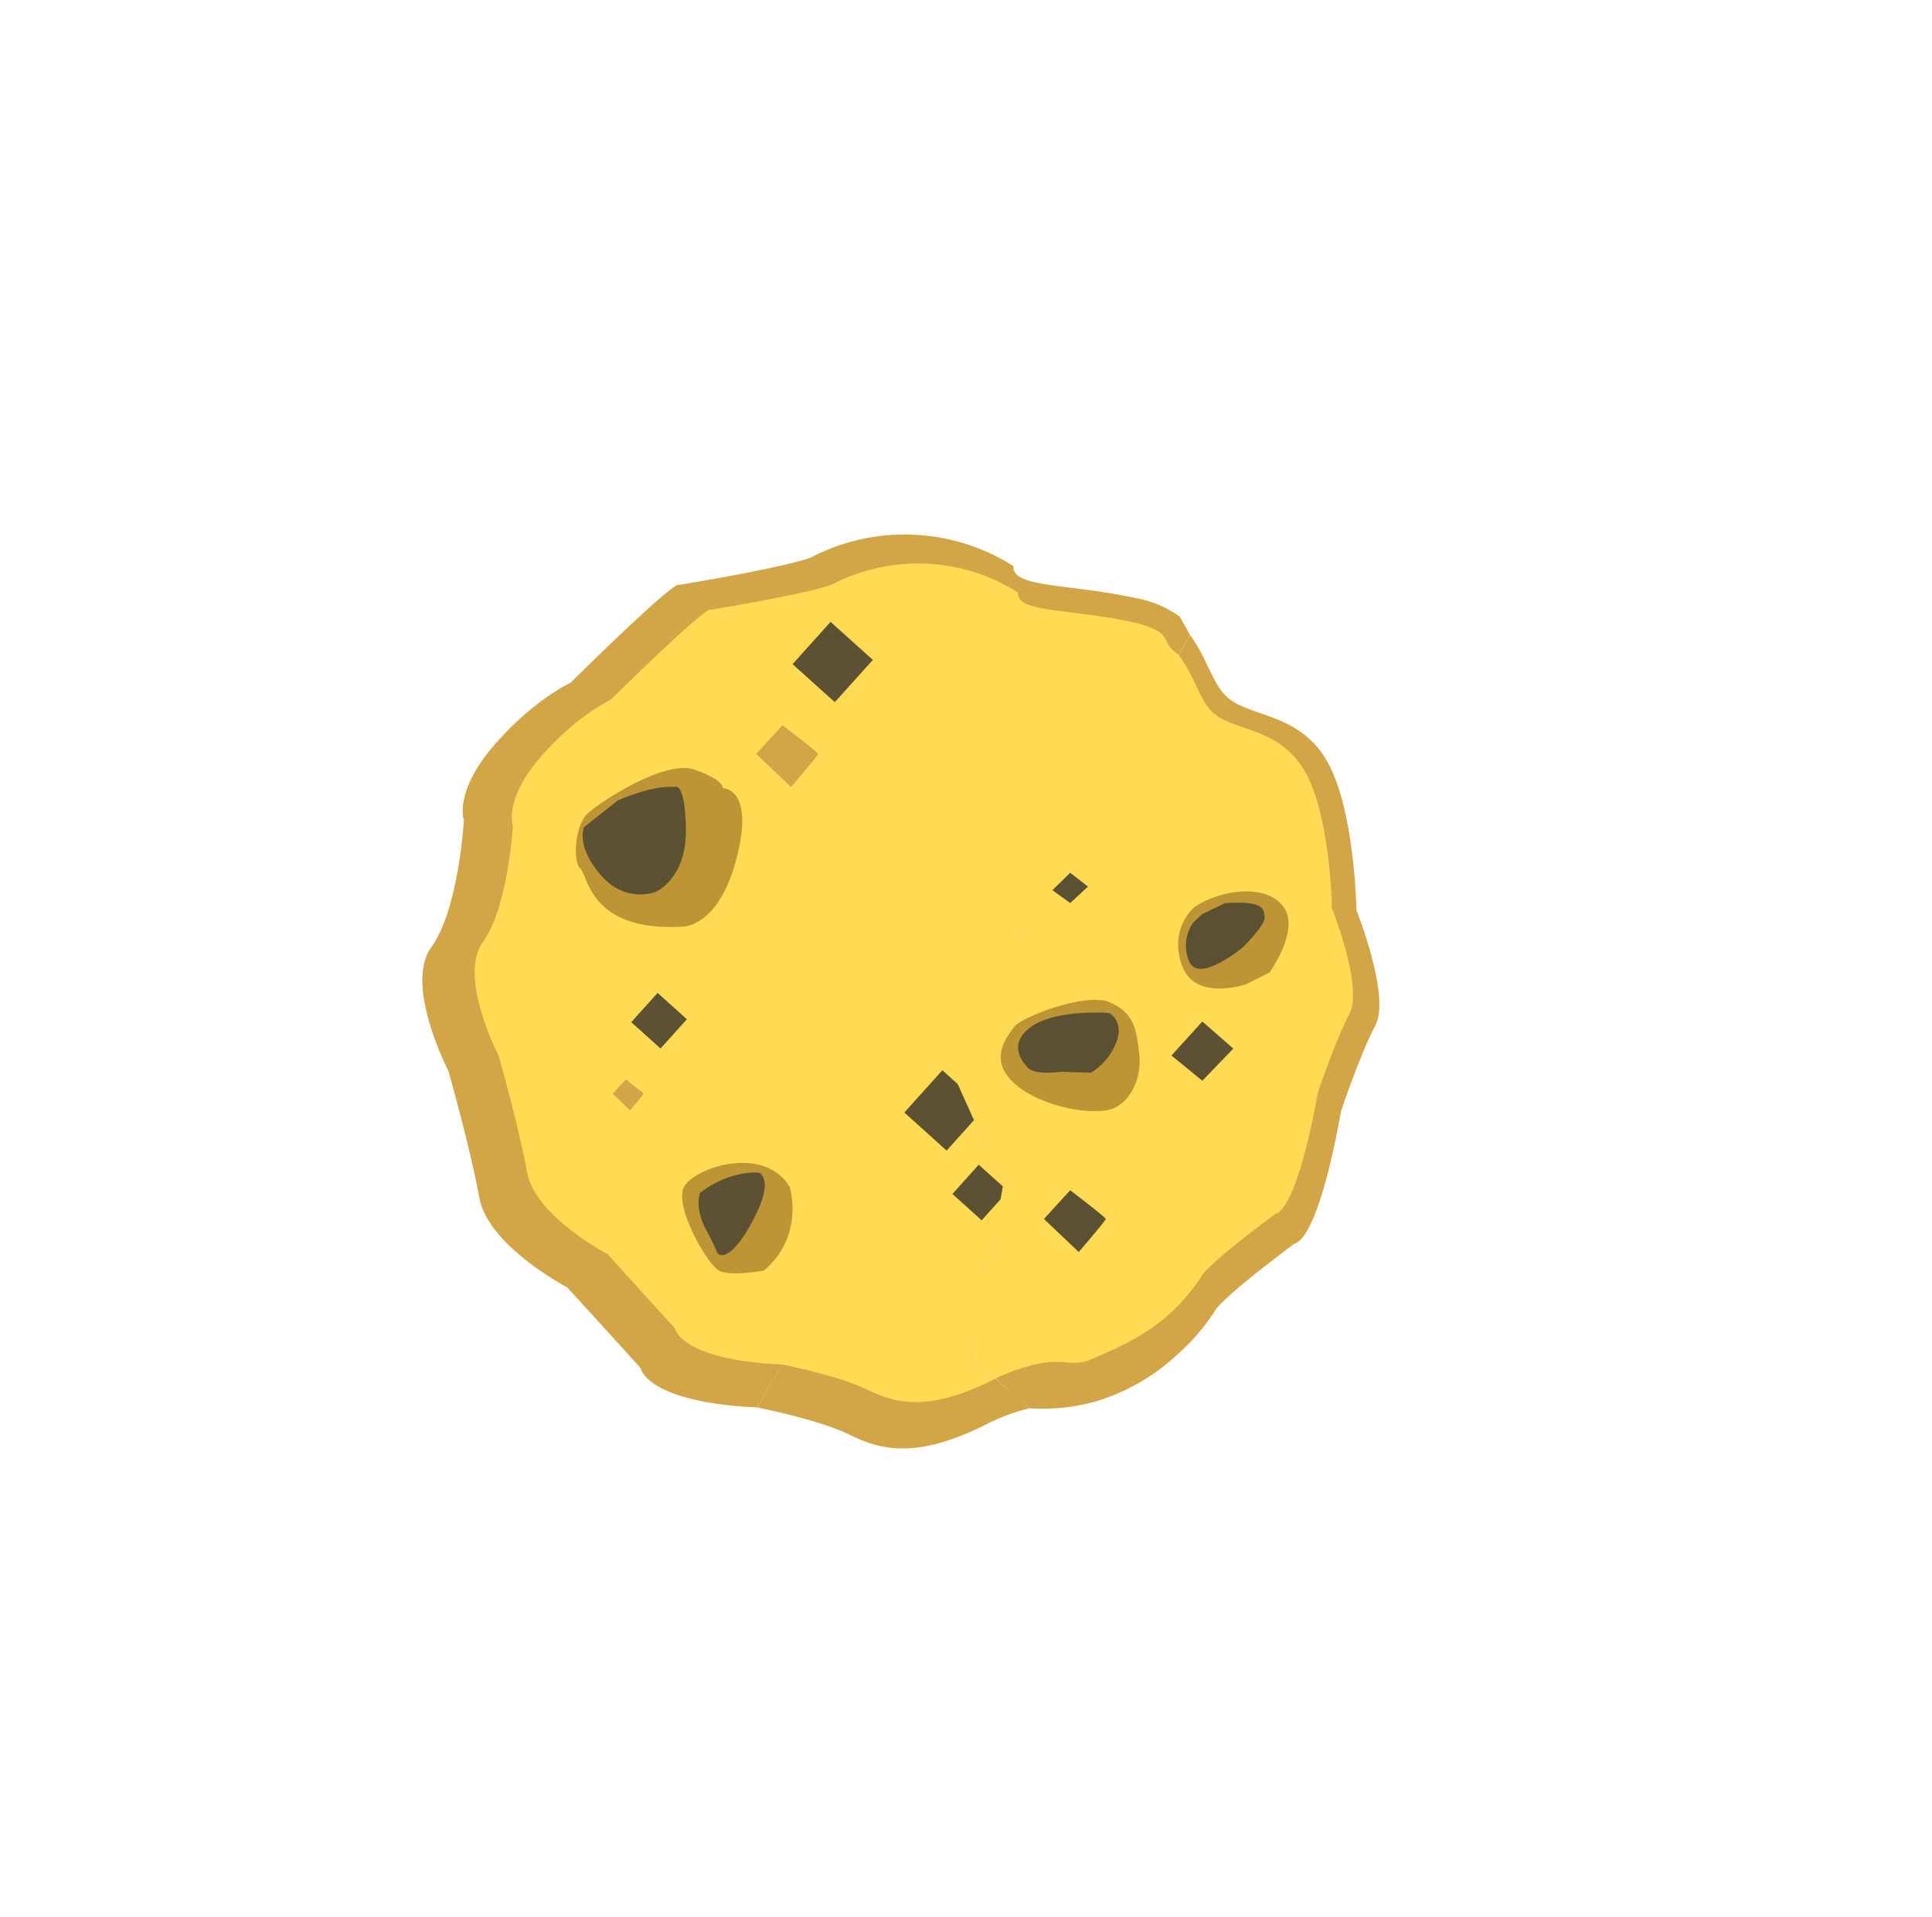
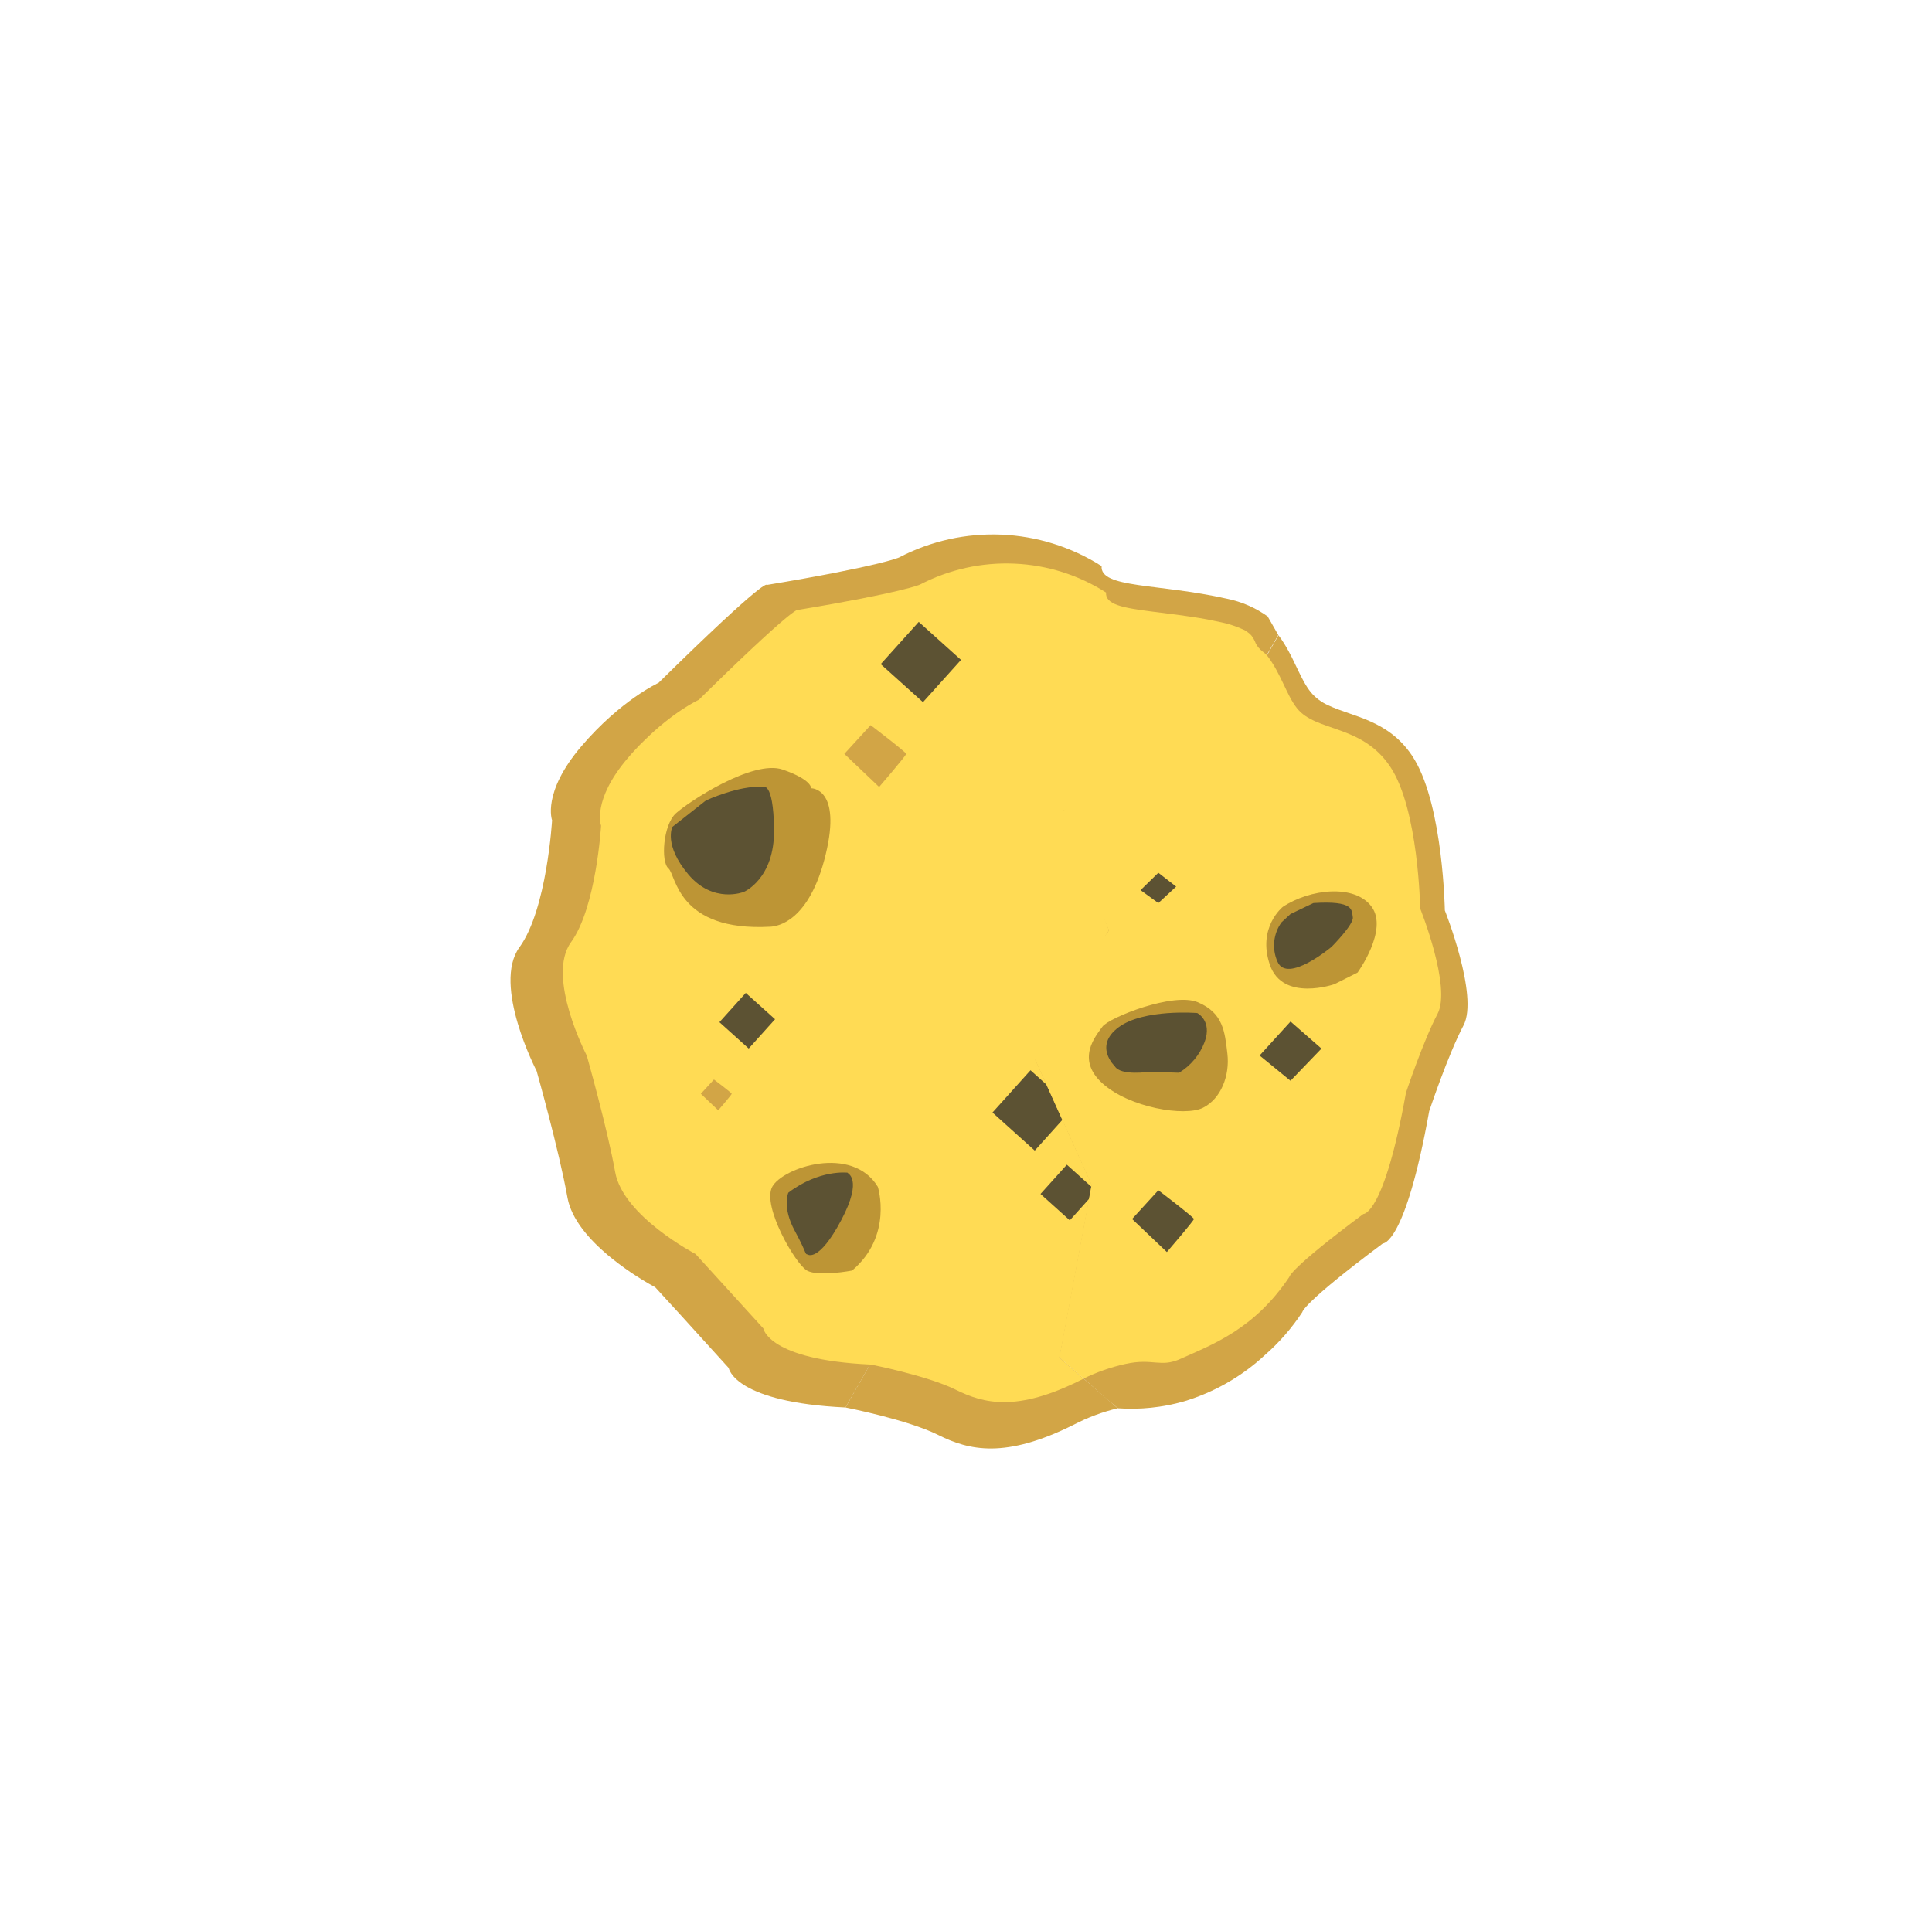
<svg xmlns="http://www.w3.org/2000/svg" viewBox="0 0 482.14 478.29">
  <defs>
    <style>.cls-1{fill:#d2a546;}.cls-2{fill:#ffdb54;}.cls-3{fill:#bd9535;}.cls-4{fill:#5c5233;}.cls-5{fill:#5b5132;}</style>
  </defs>
  <g id="firsthalf">
    <g id="firsthalf-2" data-name="firsthalf">
-       <path class="cls-1" d="M256.93,351.5A47.35,47.35,0,0,0,246,355.58c-17.15,8.58-26.15,6.43-33.86,2.58S189,351.3,189,351.3l6.13-10.78,34-59.73,7.19-12.63,1.16-2.05,2.35,5.21,3.56,7.9,8.15,18.06-9.18,41.54,6,5.26Z" />
-       <polygon class="cls-1" points="255.88 233.85 255.62 234.21 255.86 233.79 255.88 233.85" />
-       <path class="cls-1" d="M294.42,153.91l-2.93,2.94-1.36,1.36L244.6,203.89l11.26,29.9-.24.42-19.92,28,1.78,3.95-1.16,2.05-7.19,12.63-34,59.73L189,351.3c-13.53-.63-20.8-3-24.68-5.21-4.13-2.38-4.47-4.65-4.47-4.65L148,328.38l-6.48-7.08a73.41,73.41,0,0,1-11.89-8.08c-4.61-3.9-9-8.89-10-14.21-2.14-12-7.72-31.71-7.72-31.71s-11.14-21.43-4.28-30.86,8.14-31.71,8.14-31.71-2.57-6.86,7.29-18.43,19.28-15.86,19.28-15.86c27.43-27,27-24.43,27-24.43,28.29-4.71,33-6.85,33-6.85a50.59,50.59,0,0,1,50.57,2.14c-.42,5.57,14.15,4.28,31.29,8.14A26.44,26.44,0,0,1,294.42,153.91Z" />
-       <path class="cls-2" d="M255.86,233.79l0,.06-.26.36-19.92,28,1.78,3.95,2.35,5.21,3.56,7.9,8.15,18.06-9.18,41.54,6,5.26-.78.38c-15.75,7.86-24,5.89-31.1,2.36s-21.25-6.29-21.25-6.29h-.11c-25.47-1.19-26.65-9-26.65-9L151.59,313s-18.1-9.43-20.07-20.44-7.09-29.09-7.09-29.09-10.23-19.65-3.93-28.3S128,206.09,128,206.09s-2.37-6.28,6.69-16.9c1.34-1.57,2.67-3,4-4.27,7.23-7.19,13.36-10.09,13.73-10.26h0l1-1,1.85-1.81c22.33-21.82,22-19.64,22-19.64,26-4.32,30.3-6.29,30.3-6.29a46.63,46.63,0,0,1,23.66-5.23,46.06,46.06,0,0,1,22.79,7.2c-.23,3,4.23,3.82,11.12,4.71,4,.52,8.89,1.05,14.12,2,1.15.22,2.31.46,3.49.72a25.85,25.85,0,0,1,7.47,2.82L244.6,203.89Z" />
-       <path class="cls-3" d="M197.07,296.23s3.86,12.21-6.43,20.89c0,0-8.36,1.61-11.25,0s-11.25-16.07-8.68-20.89S190.64,285.62,197.07,296.23Z" />
-       <path class="cls-3" d="M170.28,231.3c1.77-.1,9.71-1.28,13.77-18s-3.64-16.55-3.64-16.55.32-2.09-7.08-4.66-23.46,8-26.67,10.93-3.78,12.12-1.85,13.73S147,232.59,170.28,231.3Z" />
-       <path class="cls-1" d="M156.17,269.44,152.9,273l4.34,4.13s3.37-3.92,3.37-4.13S156.17,269.44,156.17,269.44Z" />
-       <path class="cls-1" d="M195.27,181l-6.56,7.17,8.68,8.26s6.75-7.84,6.75-8.26S195.27,181,195.27,181Z" />
-       <polygon class="cls-4" points="243.39 279.22 236.23 287.18 229.13 280.79 225.68 277.68 235.17 267.13 236.32 268.16 239.83 271.32 243.39 279.22" />
-       <rect class="cls-4" x="200.7" y="158.15" width="14.19" height="14.19" transform="translate(163.86 -96.59) rotate(41.98)" />
-       <rect class="cls-4" x="159.55" y="249.85" width="9.83" height="9.83" transform="translate(212.62 -44.63) rotate(41.98)" />
-       <rect class="cls-4" x="239.68" y="292.73" width="9.83" height="9.83" transform="translate(261.87 -87.22) rotate(41.98)" />
-       <path class="cls-4" d="M168.3,196.43c-5.79-.49-14.14,3.37-14.14,3.37l-8.36,6.59s-2.25,4.5,4,11.89,13.82,4.34,13.82,4.34,7.71-3.21,7.55-15.59S168.3,196.43,168.3,196.43Z" />
-       <path class="cls-4" d="M179.55,313.11s2.73,2.08,8.36-8.52,1.44-11.73,1.6-11.9c0,0-7.07-.86-14.78,5,0,0-1.61,3.56,1.61,9.51S178.75,312.94,179.55,313.11Z" />
+       <path class="cls-1" d="M278.93,351.5A47.35,47.35,0,0,0,268,355.58c-17.15,8.58-26.15,6.43-33.86,2.58S211,351.3,211,351.3l6.13-10.78,34-59.73,7.19-12.63,1.16-2.05,2.35,5.21,3.56,7.9,8.15,18.06-9.18,41.54,6.05,5.26Z" />
+       <polygon class="cls-1" points="277.88 233.85 277.62 234.21 277.86 233.79 277.88 233.85" />
+       <path class="cls-1" d="M316.42,153.91l-2.93,2.94-1.36,1.36L266.6,203.89l11.26,29.9-.24.42-19.92,28,1.78,3.95-1.16,2.05-7.19,12.63-34,59.73L211,351.3c-13.53-.63-20.8-3-24.68-5.21-4.13-2.38-4.47-4.65-4.47-4.65L170,328.38l-6.48-7.08a73.41,73.41,0,0,1-11.89-8.08c-4.61-3.9-9-8.89-10-14.21-2.14-12-7.72-31.71-7.72-31.71s-11.14-21.43-4.28-30.86,8.14-31.71,8.14-31.71-2.57-6.86,7.29-18.43,19.28-15.86,19.28-15.86c27.43-27,27-24.43,27-24.43,28.29-4.71,33-6.85,33-6.85a50.59,50.59,0,0,1,50.57,2.14c-.42,5.57,14.15,4.28,31.29,8.14A26.44,26.44,0,0,1,316.42,153.91Z" />
+       <path class="cls-2" d="M277.86,233.79l0,.06-.26.36-19.92,28,1.78,3.95,2.35,5.21,3.56,7.9,8.15,18.06-9.18,41.54,6.05,5.26-.78.38c-15.75,7.86-24,5.89-31.1,2.36s-21.25-6.29-21.25-6.29h-.11c-25.47-1.19-26.65-9-26.65-9L173.59,313s-18.1-9.43-20.07-20.44-7.09-29.09-7.09-29.09-10.23-19.65-3.93-28.3S150,206.09,150,206.09s-2.37-6.28,6.69-16.9c1.34-1.57,2.67-3,4-4.27,7.23-7.19,13.36-10.09,13.73-10.26h0l1-1,1.85-1.81c22.33-21.82,22-19.64,22-19.64,26-4.32,30.3-6.29,30.3-6.29a46.63,46.63,0,0,1,23.66-5.23,46.06,46.06,0,0,1,22.79,7.2c-.23,3,4.23,3.82,11.12,4.71,4,.52,8.89,1.05,14.12,2,1.15.22,2.31.46,3.49.72a25.85,25.85,0,0,1,7.47,2.82L266.6,203.89Z" />
+       <path class="cls-3" d="M219.07,296.23s3.86,12.21-6.43,20.89c0,0-8.36,1.61-11.25,0s-11.25-16.07-8.68-20.89S212.64,285.62,219.07,296.23Z" />
+       <path class="cls-3" d="M192.28,231.3c1.77-.1,9.71-1.28,13.77-18s-3.64-16.55-3.64-16.55.32-2.09-7.08-4.66-23.46,8-26.67,10.93-3.78,12.12-1.85,13.73S169,232.59,192.28,231.3Z" />
+       <path class="cls-1" d="M178.17,269.44,174.9,273l4.34,4.13s3.37-3.92,3.37-4.13S178.17,269.44,178.17,269.44Z" />
+       <path class="cls-1" d="M217.27,181l-6.56,7.17,8.68,8.26s6.75-7.84,6.75-8.26S217.27,181,217.27,181Z" />
+       <polygon class="cls-4" points="265.39 279.22 258.23 287.18 251.13 280.79 247.68 277.68 257.17 267.13 258.32 268.16 261.83 271.32 265.39 279.22" />
+       <rect class="cls-4" x="222.7" y="158.15" width="14.19" height="14.19" transform="translate(169.51 -111.3) rotate(41.98)" />
+       <rect class="cls-4" x="181.55" y="249.85" width="9.83" height="9.83" transform="translate(218.27 -59.34) rotate(41.98)" />
+       <rect class="cls-4" x="261.68" y="292.73" width="9.83" height="9.83" transform="translate(267.51 -101.94) rotate(41.98)" />
+       <path class="cls-4" d="M190.3,196.43c-5.79-.49-14.14,3.37-14.14,3.37l-8.36,6.59s-2.25,4.5,4,11.89,13.82,4.34,13.82,4.34,7.71-3.21,7.55-15.59S190.3,196.43,190.3,196.43Z" />
+       <path class="cls-4" d="M201.55,313.11s2.73,2.08,8.36-8.52,1.44-11.73,1.6-11.9c0,0-7.07-.86-14.78,5,0,0-1.61,3.56,1.61,9.51S200.75,312.94,201.55,313.11Z" />
    </g>
  </g>
  <g id="halfcookie">
    <g id="halfcookie-2" data-name="halfcookie">
-       <path class="cls-1" d="M343.23,255.93c-3.86,7.28-8.57,21.43-8.57,21.43-6,33.43-11.57,33-11.57,33C303,325.36,303,327.5,303,327.5a52.49,52.49,0,0,1-9.31,10.69,51.32,51.32,0,0,1-20.27,11.6,48.1,48.1,0,0,1-16.44,1.71l-2.88-2.38-5.64-5-1.13-1.56-4.92-3.7q4-21.54,8-43.1l-7.84-17.38-.31-.68-1.76-3.91-4-8.88,57.64-101.35,2.29-4,.57-1a26.28,26.28,0,0,1,1.53,2.25c2.7,4.36,4.08,8.95,6.56,12a12.09,12.09,0,0,0,4.45,3.29c6.06,2.86,14.86,3.6,20.83,12.56.21.32.42.65.62,1,7.12,12,7.53,37.58,7.53,37.58S347.09,248.64,343.23,255.93Z" />
-       <path class="cls-1" d="M297,158.49l-.57,1-2.29,4L236.5,264.87l-.15-.32-1.79-3.95,19.93-28,.24-.42-11.26-29.9C265.61,189.58,280,174.22,289,157.77l.11-.19,5.27-3.67Z" />
-       <path class="cls-2" d="M336.74,253.07c-3.54,6.69-7.87,19.66-7.87,19.66C323.36,303.39,318.24,303,318.24,303c-18.49,13.76-18.49,15.73-18.49,15.73-8.74,13.08-19.29,16.9-27.16,20.44-5,2.27-6.86-.26-13.75,1.27a46.71,46.71,0,0,0-10.43,3.65l-1.55-1.34-4.5-3.92,8-43.1-7.84-17.38-.31-.68-1.76-3.91-4-8.88L232.55,259l21.94-26.37.24-.42-12.21-29,45.75-46a5.19,5.19,0,0,1,2,1.39,7.56,7.56,0,0,1,1.11,2c.85,1.67,2.31,2.36,2.76,2.93,3.58,4.59,4.86,9.92,7.57,13.3,4.73,5.89,16.14,3.93,23.23,14.54s7.47,35.38,7.47,35.38S340.29,246.39,336.74,253.07Z" />
-       <path class="cls-3" d="M298.12,226.36s-6.42,5.14-3.21,14.47S311,245.65,311,245.65l5.79-2.9s7.71-10.6,3.53-16.39S304.87,221.86,298.12,226.36Z" />
-       <path class="cls-3" d="M276.91,250.15c6.36,2.68,6.75,7.39,7.39,12.85s-1.6,11.25-6.1,13.5-18.33,0-25.08-6.1-1.6-11.9,0-14.15S270.8,247.58,276.91,250.15Z" />
-       <path class="cls-4" d="M267.07,297.08l-6.55,7.17,8.68,8.25s6.75-7.83,6.75-8.25S267.07,297.08,267.07,297.08Z" />
-       <polygon class="cls-4" points="292.34 263.45 300.05 269.75 307.78 261.72 300.06 254.97 292.34 263.45" />
-       <polygon class="cls-4" points="262.63 222.18 267.07 225.4 271.51 221.29 267.07 217.84 262.63 222.18" />
-       <path class="cls-5" d="M256.18,266.1c1.45,2.52,8.68,1.4,8.68,1.4l7.39.25a15.39,15.39,0,0,0,6.38-7.7c1.93-5.29-1.85-7.2-1.85-7.2s-13.36-1.11-19.64,3.56S256.18,266.1,256.18,266.1Z" />
-       <path class="cls-5" d="M300.06,228.13l-2.26,2.09a9.9,9.9,0,0,0-1,9.8c2.41,5.63,13.5-3.69,13.5-3.69s5.62-5.63,5.3-7.4.43-4.18-9.83-3.53Z" />
+       <path class="cls-1" d="M365.23,255.93c-3.86,7.28-8.57,21.43-8.57,21.43-6,33.43-11.57,33-11.57,33C325,325.36,325,327.5,325,327.5a52.49,52.49,0,0,1-9.31,10.69,51.32,51.32,0,0,1-20.27,11.6,48.1,48.1,0,0,1-16.44,1.71l-2.88-2.38-5.64-5-1.13-1.56-4.92-3.7q4-21.54,8.05-43.1l-7.84-17.38-.31-.68-1.76-3.91-4-8.88,57.64-101.35,2.29-4,.57-1a26.28,26.28,0,0,1,1.53,2.25c2.7,4.36,4.08,8.95,6.56,12a12.09,12.09,0,0,0,4.45,3.29c6.06,2.86,14.86,3.6,20.83,12.56.21.32.42.65.62,1,7.12,12,7.53,37.58,7.53,37.58S369.09,248.64,365.23,255.93Z" />
+       <path class="cls-1" d="M319,158.49l-.57,1-2.29,4L258.5,264.87l-.15-.32-1.79-3.95,19.93-28,.24-.42-11.26-29.9C287.61,189.58,302,174.22,311,157.77l.11-.19,5.27-3.67Z" />
+       <path class="cls-2" d="M358.74,253.07c-3.54,6.69-7.87,19.66-7.87,19.66C345.36,303.39,340.24,303,340.24,303c-18.49,13.76-18.49,15.73-18.49,15.73-8.74,13.08-19.29,16.9-27.16,20.44-5,2.27-6.86-.26-13.75,1.27a46.71,46.71,0,0,0-10.43,3.65l-1.55-1.34-4.5-3.92,8.05-43.1-7.84-17.38-.31-.68-1.76-3.91-4-8.88L254.55,259l21.94-26.37.24-.42-12.21-29,45.75-46a5.19,5.19,0,0,1,2,1.39,7.56,7.56,0,0,1,1.11,2c.85,1.67,2.31,2.36,2.76,2.93,3.58,4.59,4.86,9.92,7.57,13.3,4.73,5.89,16.14,3.93,23.23,14.54s7.47,35.38,7.47,35.38S362.29,246.39,358.74,253.07Z" />
+       <path class="cls-3" d="M320.12,226.36s-6.42,5.14-3.21,14.47S333,245.65,333,245.65l5.79-2.9s7.71-10.6,3.53-16.39S326.87,221.86,320.12,226.36Z" />
+       <path class="cls-3" d="M298.91,250.15c6.36,2.68,6.75,7.39,7.39,12.85s-1.6,11.25-6.1,13.5-18.33,0-25.08-6.1-1.6-11.9,0-14.15S292.8,247.58,298.91,250.15Z" />
+       <path class="cls-4" d="M289.07,297.08l-6.55,7.17,8.68,8.25s6.75-7.83,6.75-8.25S289.07,297.08,289.07,297.08Z" />
+       <polygon class="cls-4" points="314.34 263.45 322.05 269.75 329.78 261.72 322.06 254.97 314.34 263.45" />
+       <polygon class="cls-4" points="284.63 222.18 289.07 225.4 293.51 221.29 289.07 217.84 284.63 222.18" />
+       <path class="cls-5" d="M278.18,266.1c1.45,2.52,8.68,1.4,8.68,1.4l7.39.25a15.39,15.39,0,0,0,6.38-7.7c1.93-5.29-1.85-7.2-1.85-7.2s-13.36-1.11-19.64,3.56S278.18,266.1,278.18,266.1Z" />
+       <path class="cls-5" d="M322.06,228.13l-2.26,2.09a9.9,9.9,0,0,0-1,9.8c2.41,5.63,13.5-3.69,13.5-3.69s5.62-5.63,5.3-7.4.43-4.18-9.83-3.53Z" />
    </g>
  </g>
</svg>
